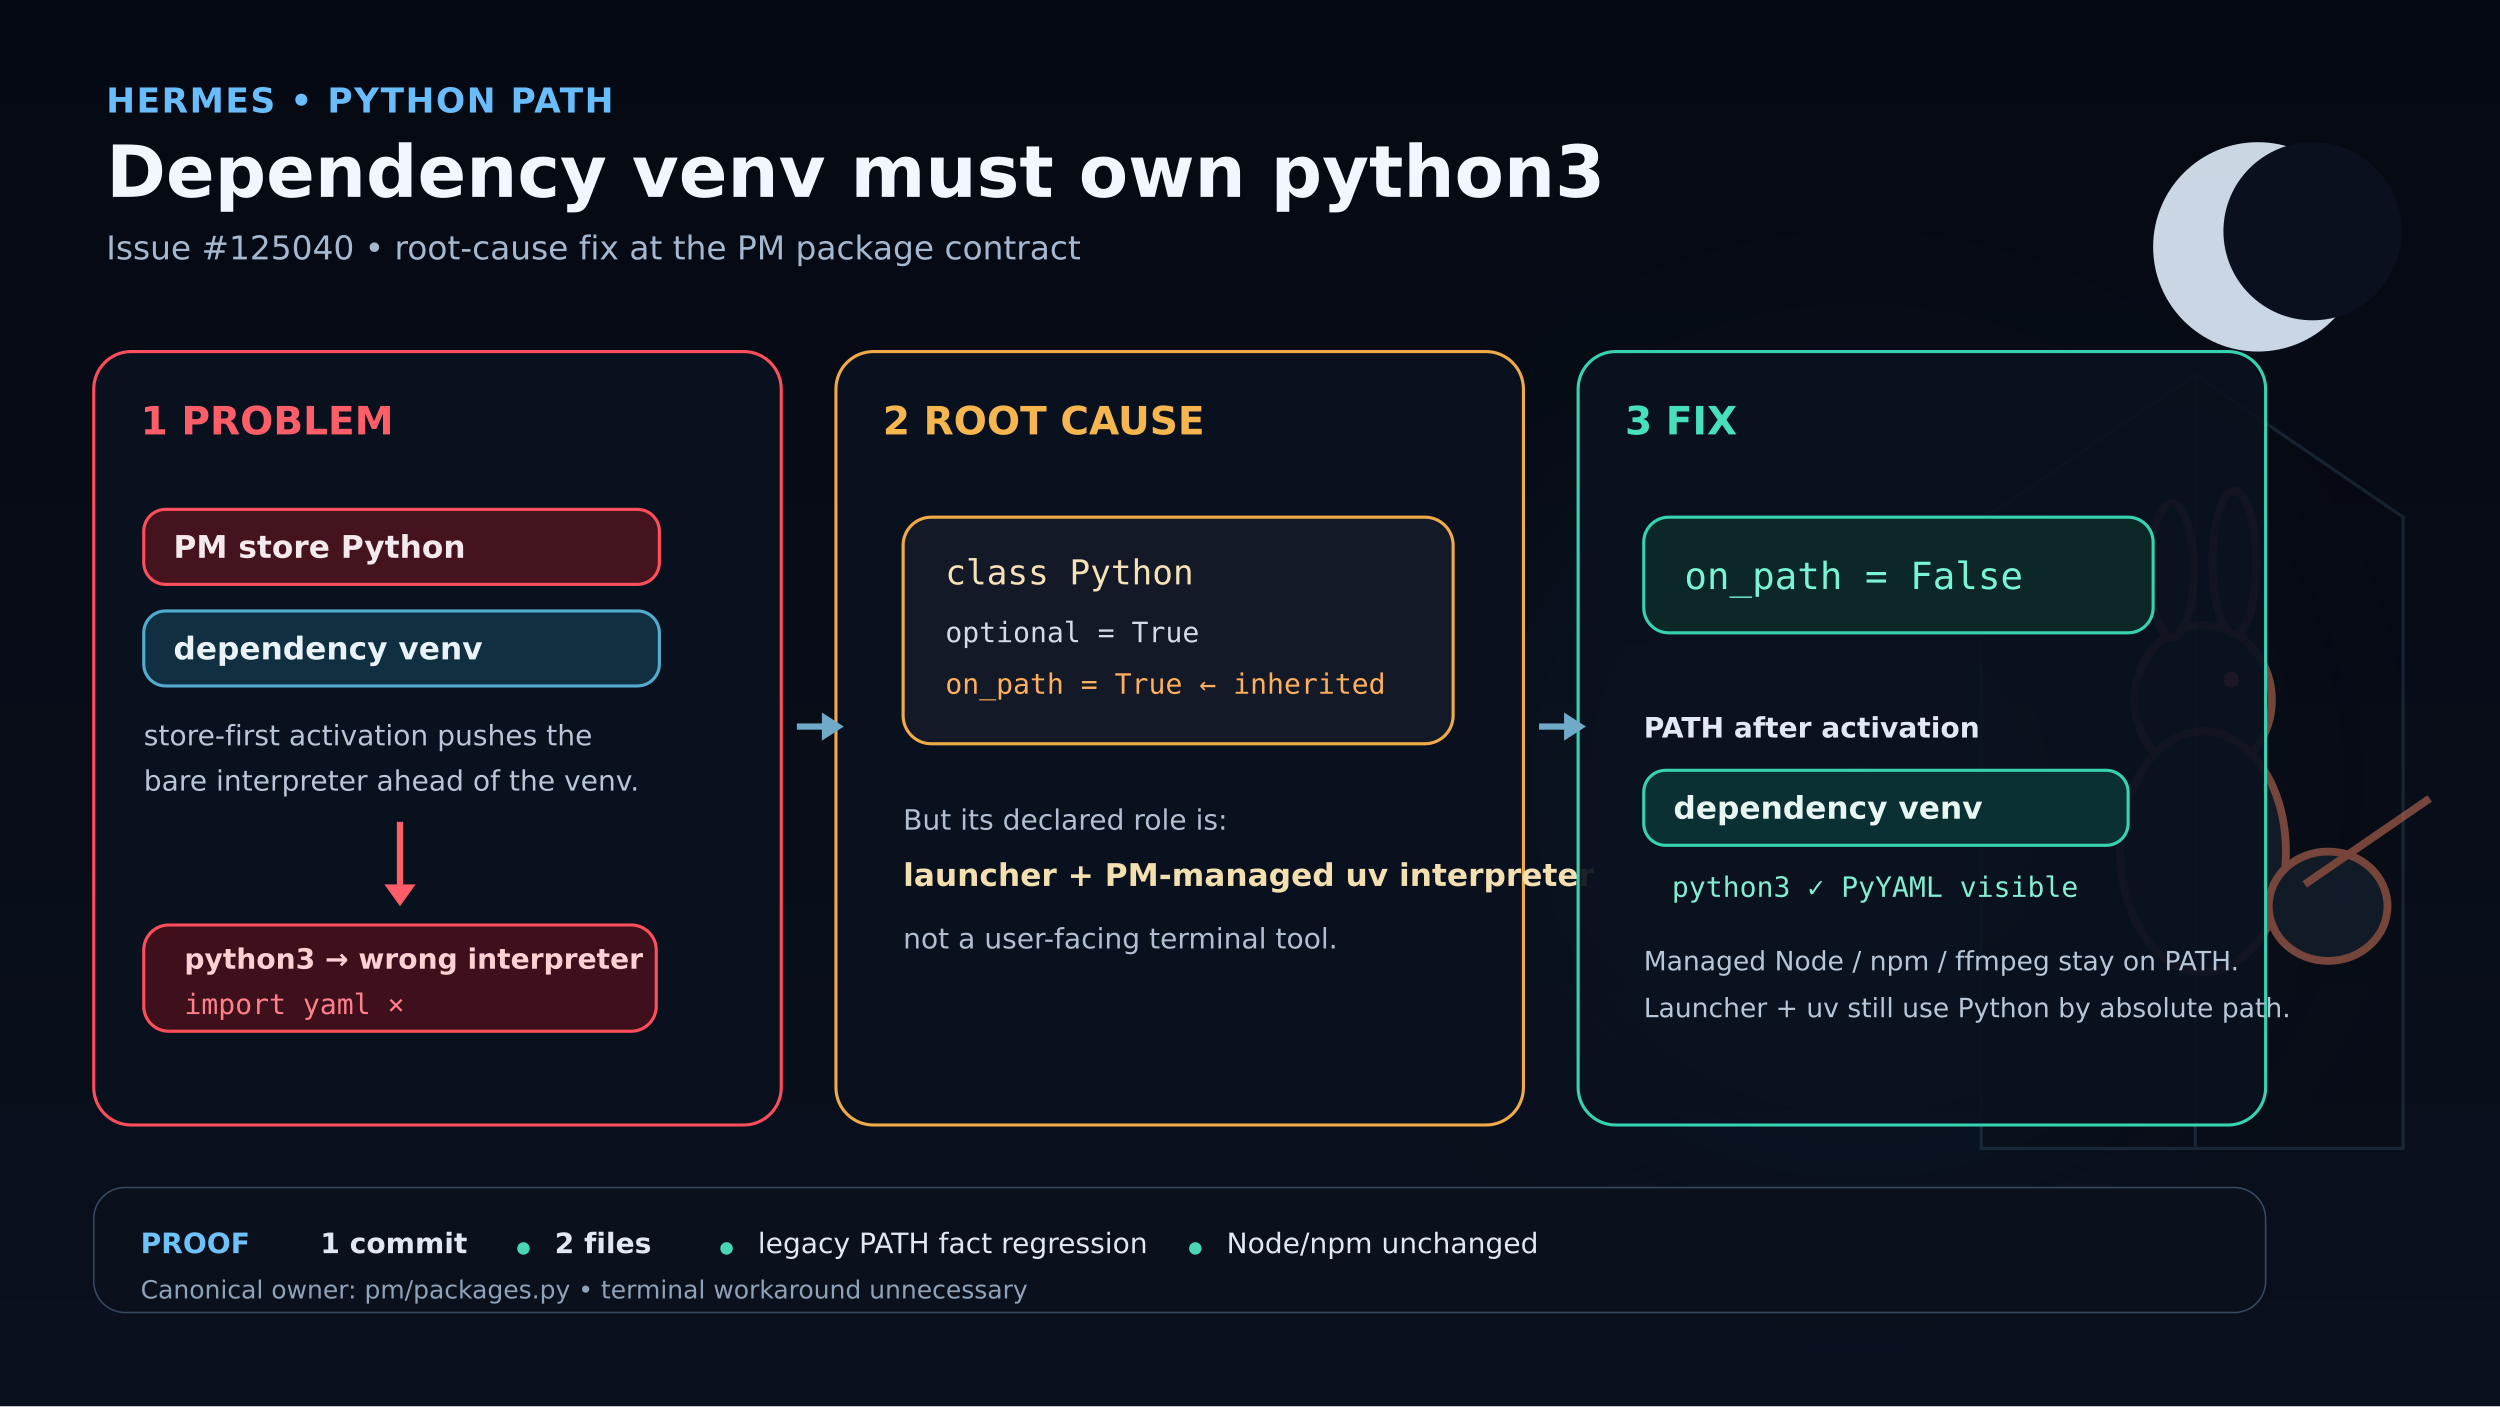
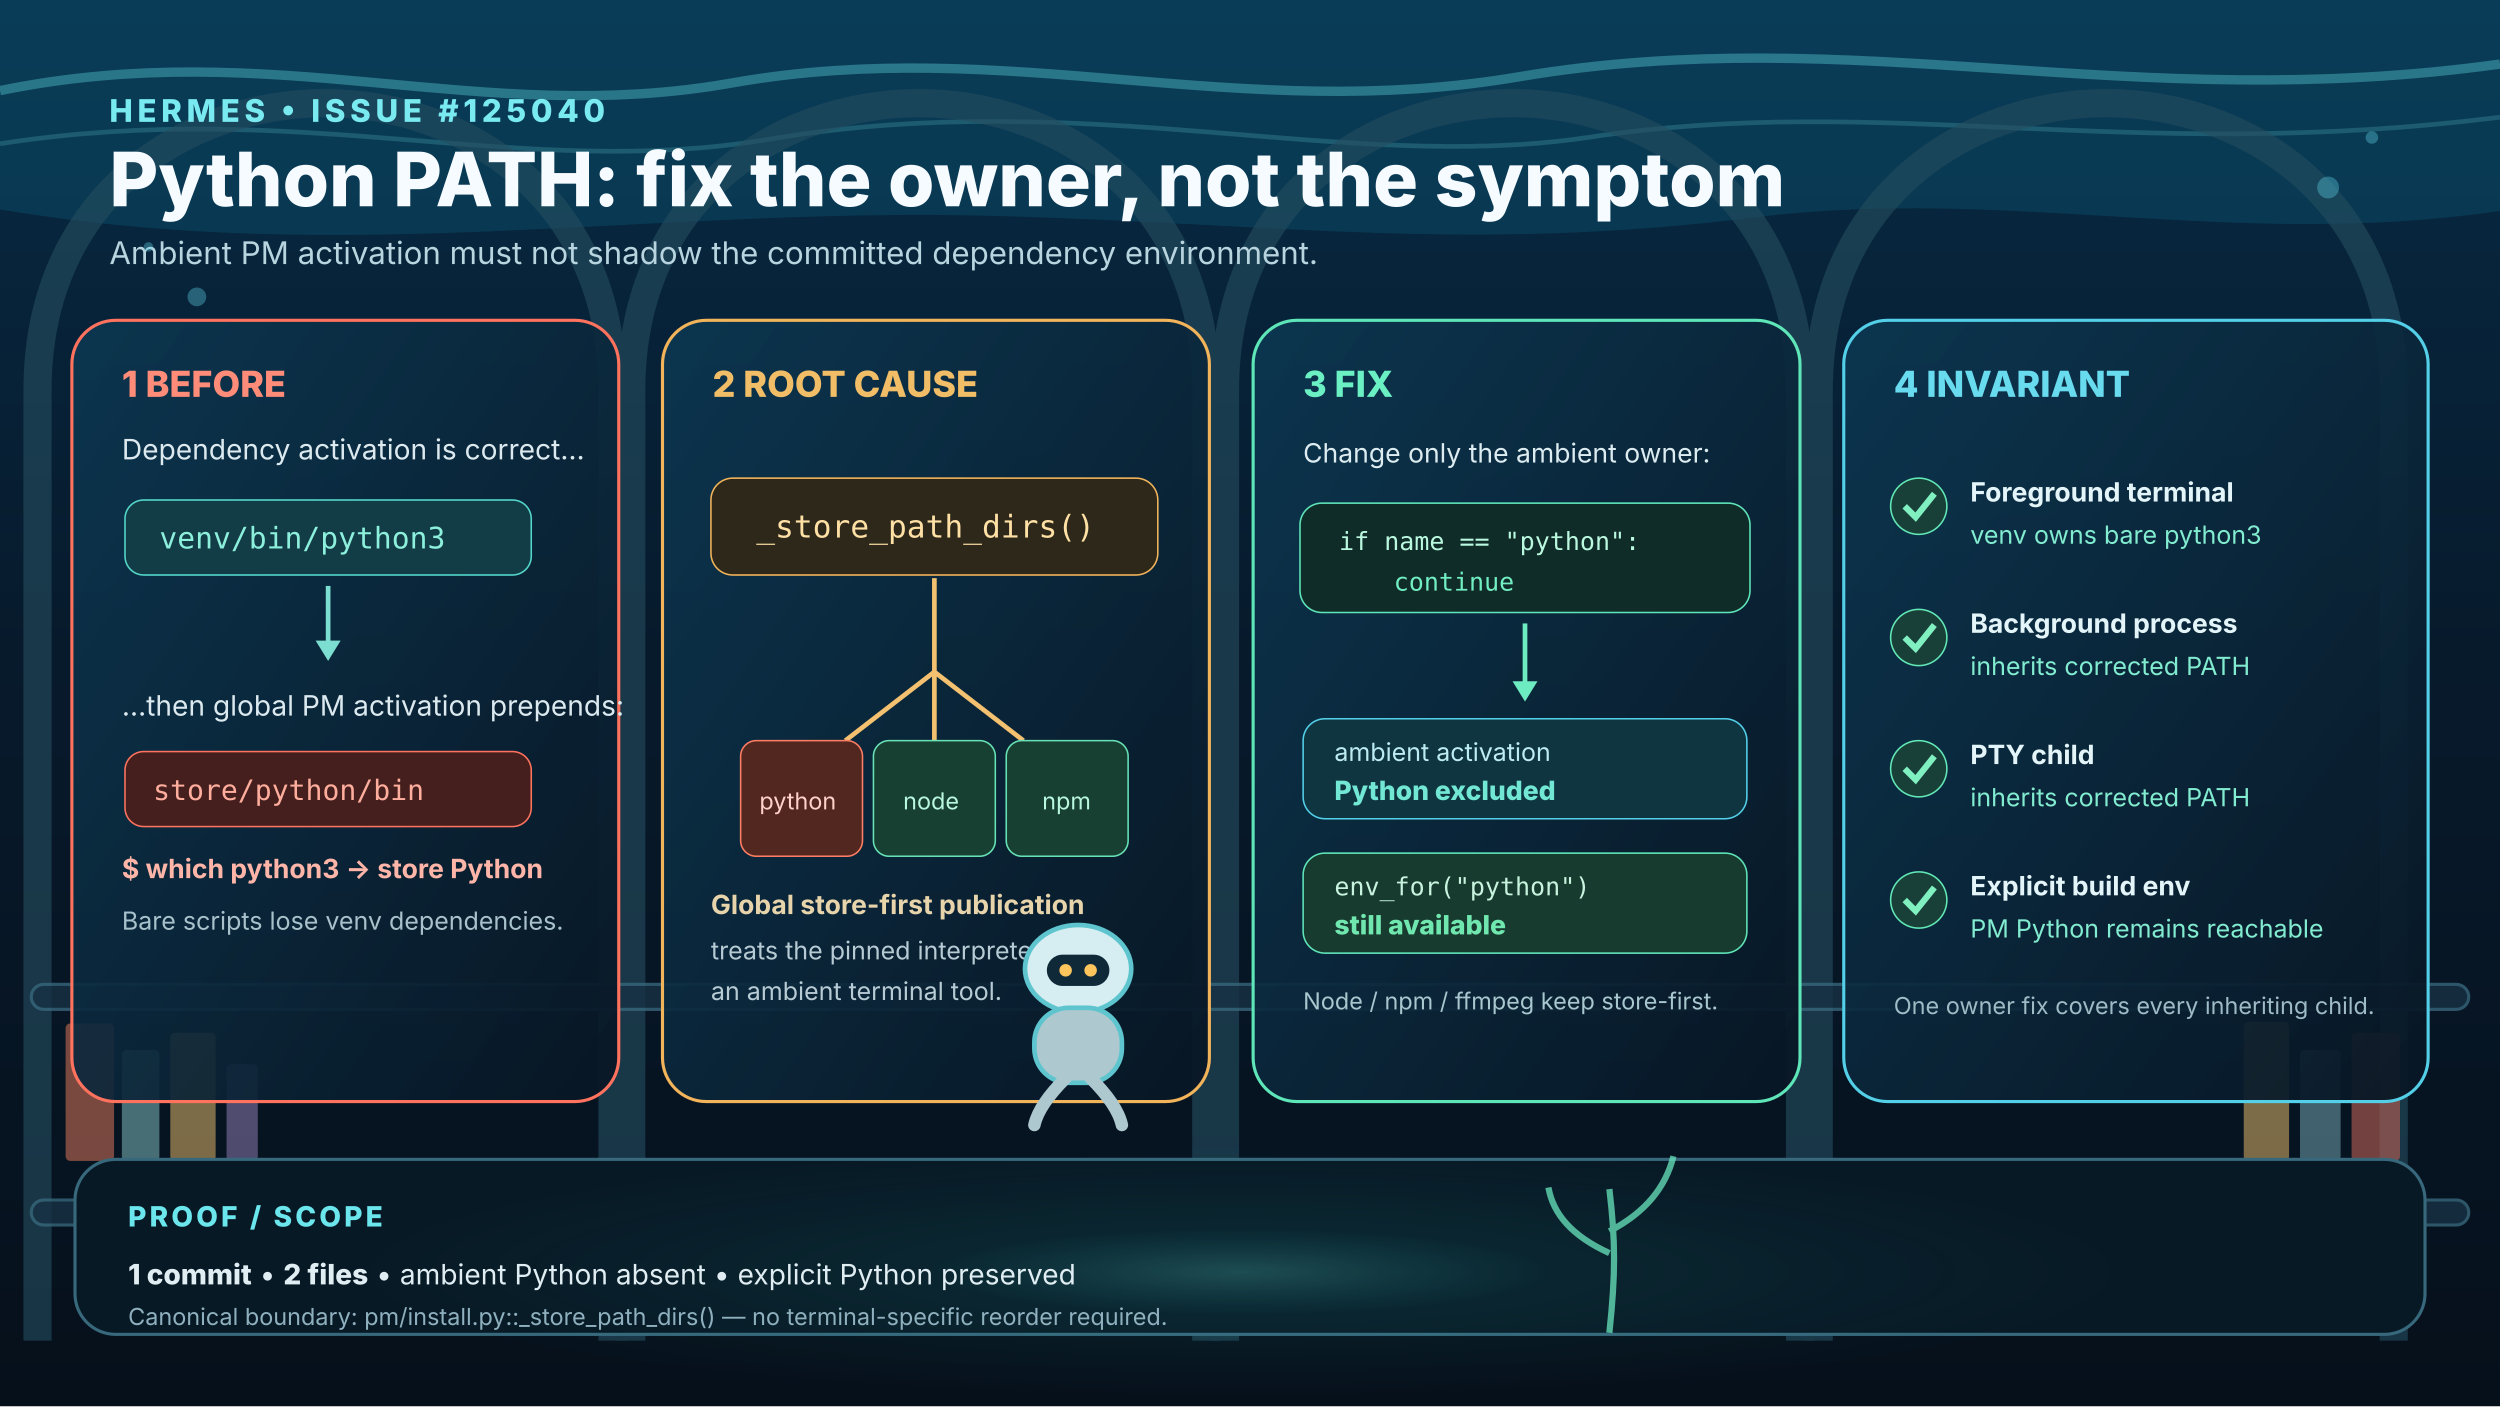
- <svg xmlns="http://www.w3.org/2000/svg" width="1600" height="900" viewBox="0 0 1600 900">
+ <svg xmlns="http://www.w3.org/2000/svg" width="1600" height="900" viewBox="0 0 1600 900" role="img" aria-labelledby="title desc">
  <defs>
-     <linearGradient id="bg" x1="0" y1="0" x2="0" y2="1">
-       <stop stop-color="#050912" />
-       <stop offset="1" stop-color="#0a101e" />
+     <linearGradient id="ocean" x1="0" y1="0" x2="0" y2="1">
+       <stop stop-color="#072b45" />
+       <stop offset=".46" stop-color="#071a2c" />
+       <stop offset="1" stop-color="#06101b" />
    </linearGradient>
-     <radialGradient id="glow">
-       <stop stop-color="#186784" stop-opacity=".22" />
-       <stop offset="1" stop-color="#07101d" stop-opacity="0" />
+     <linearGradient id="glass" x1="0" y1="0" x2="1" y2="1">
+       <stop stop-color="#0c3852" stop-opacity=".86" />
+       <stop offset="1" stop-color="#081624" stop-opacity=".94" />
+     </linearGradient>
+     <linearGradient id="soil" x1="0" y1="0" x2="0" y2="1">
+       <stop stop-color="#55331e" />
+       <stop offset="1" stop-color="#26170f" />
+     </linearGradient>
+     <radialGradient id="cyanGlow">
+       <stop stop-color="#67f4e6" stop-opacity=".85" />
+       <stop offset=".35" stop-color="#2bc8c0" stop-opacity=".26" />
+       <stop offset="1" stop-color="#2bc8c0" stop-opacity="0" />
+     </radialGradient>
+     <radialGradient id="amberGlow">
+       <stop stop-color="#ffcb70" stop-opacity=".9" />
+       <stop offset="1" stop-color="#ff9b42" stop-opacity="0" />
    </radialGradient>
    <filter id="soft">
-       <feGaussianBlur stdDeviation="20" />
+       <feGaussianBlur stdDeviation="18" />
+     </filter>
+     <filter id="smallGlow">
+       <feGaussianBlur stdDeviation="5" />
    </filter>
  </defs>
-   <rect width="1600" height="900" fill="url(#bg)" />
-   <circle cx="1190" cy="500" r="390" fill="url(#glow)" />
-   <g opacity=".14" stroke="#7fb8d0" stroke-width="2">
-     <path d="M1268 735V333l137-93 133 91v404z" />
-     <path d="M1405 240v495" />
+   <rect width="1600" height="900" fill="url(#ocean)" />
+   <path d="M0 0h1600v135c-170 25-315-16-476 4-184 23-304 4-493-1C410 133 220 171 0 134z" fill="#0b5470" opacity=".42" />
+   <path d="M0 58c176-36 307 24 469-5 176-31 323 27 504-4 214-36 390 25 627-8" fill="none" stroke="#67e6ec" stroke-opacity=".35" stroke-width="6" />
+   <path d="M0 92c193-30 334 24 493-3 202-34 367 22 523-1 190-29 346 17 584-13" fill="none" stroke="#79f2ef" stroke-opacity=".18" stroke-width="3" />
+   <g fill="none" stroke="#244c5e" stroke-width="18" opacity=".62">
+     <path d="M24 858V250c0-125 96-184 184-184s184 59 184 184v608" />
+     <path d="M404 858V250c0-125 96-184 184-184s184 59 184 184v608" />
+     <path d="M784 858V250c0-125 96-184 184-184s184 59 184 184v608" />
+     <path d="M1164 858V250c0-125 96-184 184-184s184 59 184 184v608" />
  </g>
-   <circle cx="1445" cy="158" r="67" fill="#dbe7f4" opacity=".92" />
-   <circle cx="1480" cy="148" r="57" fill="#0a101e" />
-   <g opacity=".62" fill="#172332" stroke="#b96851" stroke-width="5">
-     <ellipse cx="1410" cy="448" rx="44" ry="48" />
-     <ellipse cx="1390" cy="365" rx="14" ry="43" />
-     <ellipse cx="1430" cy="360" rx="14" ry="46" />
-     <ellipse cx="1410" cy="545" rx="53" ry="77" />
-     <ellipse cx="1490" cy="580" rx="38" ry="35" />
-     <path d="M1475 566l80-55" />
+   <g fill="#173143" stroke="#37677c" stroke-width="2" opacity=".8">
+     <rect x="20" y="630" width="1560" height="16" rx="8" />
+     <rect x="20" y="768" width="1560" height="16" rx="8" />
  </g>
-   <circle cx="1428" cy="435" r="5" fill="#ff4f63" />
-   <g font-family="DejaVu Sans,Arial,sans-serif">
-     <text x="68" y="72" fill="#6abdfd" font-size="22" font-weight="700" letter-spacing="1">HERMES • PYTHON PATH</text>
-     <text x="68" y="126" fill="#f2f7ff" font-size="46" font-weight="700">Dependency venv must own python3</text>
-     <text x="68" y="166" fill="#a6b8d0" font-size="21">Issue #125040 • root-cause fix at the PM package contract</text>
+   <g opacity=".62">
+     <rect x="42" y="655" width="31" height="88" rx="3" fill="#c06953" />
+     <rect x="78" y="672" width="24" height="71" rx="3" fill="#6fa5a8" />
+     <rect x="109" y="661" width="29" height="82" rx="3" fill="#c6a260" />
+     <rect x="145" y="681" width="20" height="62" rx="3" fill="#7c6e9e" />
+     <rect x="1436" y="654" width="29" height="89" rx="3" fill="#c6a260" />
+     <rect x="1472" y="672" width="26" height="71" rx="3" fill="#658f9d" />
+     <rect x="1505" y="661" width="31" height="82" rx="3" fill="#b65e52" />
+   </g>
+   <g font-family="Inter,DejaVu Sans,Arial,sans-serif">
+     <text x="70" y="78" fill="#78eaf0" font-size="20" font-weight="800" letter-spacing="3">HERMES • ISSUE #125040</text>
+     <text x="70" y="132" fill="#f5fbff" font-size="48" font-weight="800">Python PATH: fix the owner, not the symptom</text>
+     <text x="70" y="169" fill="#b7d4df" font-size="20">Ambient PM activation must not shadow the committed dependency environment.</text>
+   </g>
+   <g font-family="Inter,DejaVu Sans,Arial,sans-serif">
+     <rect x="46" y="205" width="350" height="500" rx="28" fill="url(#glass)" stroke="#ff725e" stroke-width="2" />
+     <rect x="424" y="205" width="350" height="500" rx="28" fill="url(#glass)" stroke="#f2b45a" stroke-width="2" />
+     <rect x="802" y="205" width="350" height="500" rx="28" fill="url(#glass)" stroke="#5ee5b8" stroke-width="2" />
+     <rect x="1180" y="205" width="374" height="500" rx="28" fill="url(#glass)" stroke="#53cfe8" stroke-width="2" />
+     <text x="78" y="254" fill="#ff8c78" font-size="23" font-weight="800">1  BEFORE</text>
+     <text x="456" y="254" fill="#f2bd67" font-size="23" font-weight="800">2  ROOT CAUSE</text>
+     <text x="834" y="254" fill="#6af0c3" font-size="23" font-weight="800">3  FIX</text>
+     <text x="1212" y="254" fill="#69dbef" font-size="23" font-weight="800">4  INVARIANT</text>
+     <text x="78" y="294" fill="#dceaf0" font-size="18">Dependency activation is correct…</text>
+     <rect x="80" y="320" width="260" height="48" rx="12" fill="#123d47" stroke="#54d7ca" />
+     <text x="102" y="351" fill="#8cf0dc" font-size="19" font-family="monospace">venv/bin/python3</text>
+     <path d="M210 375v44" stroke="#7bded0" stroke-width="3" />
+     <path d="M202 410l8 13 8-13z" fill="#7bded0" />
+     <text x="78" y="458" fill="#dceaf0" font-size="18">…then global PM activation prepends:</text>
+     <rect x="80" y="481" width="260" height="48" rx="12" fill="#451f1d" stroke="#ff725e" />
+     <text x="98" y="512" fill="#ffad9d" font-size="18" font-family="monospace">store/python/bin</text>
+     <text x="78" y="562" fill="#ffb5a7" font-size="17" font-weight="700">$ which python3 → store Python</text>
+     <text x="78" y="595" fill="#a8c1cb" font-size="16">Bare scripts lose venv dependencies.</text>
+     <rect x="455" y="306" width="286" height="62" rx="14" fill="#2d281a" stroke="#f2b45a" />
+     <text x="484" y="344" fill="#ffe0a5" font-size="20" font-family="monospace">_store_path_dirs()</text>
+     <path d="M598 370v60M598 430l-57 44M598 430l0 44M598 430l57 44" fill="none" stroke="#f3c170" stroke-width="3" />
    <g>
-       <rect x="60" y="225" width="440" height="495" rx="24" fill="#0a121f" fill-opacity=".92" stroke="#ff4e5b" stroke-width="2" />
-       <text x="90" y="278" fill="#ff5e69" font-size="25" font-weight="700">1  PROBLEM</text>
-       <rect x="92" y="326" width="330" height="48" rx="14" fill="#45131e" stroke="#ff4e5b" stroke-width="2" />
-       <text x="111" y="357" fill="#f4e9ed" font-size="20" font-weight="700">PM store Python</text>
-       <rect x="92" y="391" width="330" height="48" rx="14" fill="#102f41" stroke="#54abd0" stroke-width="2" />
-       <text x="111" y="422" fill="#e9f2f8" font-size="20" font-weight="700">dependency venv</text>
-       <text x="92" y="477" fill="#b9c5d8" font-size="18">store-first activation pushes the</text>
-       <text x="92" y="506" fill="#b9c5d8" font-size="18">bare interpreter ahead of the venv.</text>
-       <path d="M256 526v50" stroke="#ff5e69" stroke-width="4" />
-       <path d="M246 566l10 14 10-14z" fill="#ff5e69" />
-       <rect x="92" y="592" width="328" height="68" rx="16" fill="#3d101b" stroke="#ff4e5b" stroke-width="2" />
-       <text x="118" y="620" fill="#ffd0d4" font-size="18" font-weight="700">python3 → wrong interpreter</text>
-       <text x="118" y="649" fill="#ff7f8b" font-size="18" font-family="monospace">import yaml  ×</text>
+       <rect x="474" y="474" width="78" height="74" rx="10" fill="#52271f" stroke="#ff7d63" />
+       <text x="486" y="518" fill="#ffd2c9" font-size="15">python</text>
+       <rect x="559" y="474" width="78" height="74" rx="10" fill="#174033" stroke="#67e2b5" />
+       <text x="578" y="518" fill="#b9f7df" font-size="15">node</text>
+       <rect x="644" y="474" width="78" height="74" rx="10" fill="#174033" stroke="#67e2b5" />
+       <text x="667" y="518" fill="#b9f7df" font-size="15">npm</text>
    </g>
+     <text x="455" y="585" fill="#e7d4ab" font-size="17" font-weight="700">Global store-first publication</text>
+     <text x="455" y="614" fill="#b7cbd4" font-size="16">treats the pinned interpreter like</text>
+     <text x="455" y="640" fill="#b7cbd4" font-size="16">an ambient terminal tool.</text>
+     <g transform="translate(690 620)">
+       <ellipse cx="0" cy="0" rx="34" ry="28" fill="#d6edf1" stroke="#5ec5cf" stroke-width="3" />
+       <rect x="-28" y="25" width="56" height="48" rx="22" fill="#adc8ce" stroke="#5ec5cf" stroke-width="3" />
+       <rect x="-20" y="-9" width="40" height="20" rx="10" fill="#102939" />
+       <circle cx="-8" cy="1" r="4" fill="#ffc55d" />
+       <circle cx="8" cy="1" r="4" fill="#ffc55d" />
+       <path d="M-8 70c-11 11-18 21-20 30M8 70c11 11 18 21 20 30" stroke="#adc8ce" stroke-width="8" stroke-linecap="round" />
+     </g>
+     <text x="834" y="296" fill="#dcecf0" font-size="17">Change only the ambient owner:</text>
+     <rect x="832" y="322" width="288" height="70" rx="14" fill="#102c29" stroke="#5ee5b8" />
+     <text x="857" y="352" fill="#baf9df" font-size="16" font-family="monospace">if name == "python":</text>
+     <text x="892" y="378" fill="#72efc2" font-size="16" font-family="monospace">continue</text>
+     <path d="M976 399v46" stroke="#6debc1" stroke-width="3" />
+     <path d="M968 436l8 13 8-13z" fill="#6debc1" />
+     <rect x="834" y="460" width="284" height="64" rx="14" fill="#0e3540" stroke="#53cfe8" />
+     <text x="854" y="487" fill="#bdebf2" font-size="16">ambient activation</text>
+     <text x="854" y="512" fill="#71e7d4" font-size="17" font-weight="800">Python excluded</text>
+     <rect x="834" y="546" width="284" height="64" rx="14" fill="#183b2f" stroke="#5ee5b8" />
+     <text x="854" y="573" fill="#c8f4df" font-size="16" font-family="monospace">env_for("python")</text>
+     <text x="854" y="598" fill="#71e7b0" font-size="17" font-weight="800">still available</text>
+     <text x="834" y="646" fill="#a8c7cf" font-size="15">Node / npm / ffmpeg keep store-first.</text>
    <g>
-       <rect x="535" y="225" width="440" height="495" rx="24" fill="#0a121f" fill-opacity=".92" stroke="#f0aa48" stroke-width="2" />
-       <text x="565" y="278" fill="#f5b650" font-size="25" font-weight="700">2  ROOT CAUSE</text>
-       <rect x="578" y="331" width="352" height="145" rx="18" fill="#141927" stroke="#f0aa48" stroke-width="2" />
-       <text x="605" y="374" fill="#f7e1b8" font-size="22" font-family="monospace">class Python</text>
-       <text x="605" y="411" fill="#d2dbe8" font-size="18" font-family="monospace">optional = True</text>
-       <text x="605" y="444" fill="#ffb05c" font-size="18" font-family="monospace">on_path = True  ← inherited</text>
-       <text x="578" y="531" fill="#b2bfd2" font-size="18">But its declared role is:</text>
-       <text x="578" y="567" fill="#f4dfb0" font-size="20" font-weight="700">launcher + PM-managed uv interpreter</text>
-       <text x="578" y="607" fill="#b2bfd2" font-size="18">not a user-facing terminal tool.</text>
+       <circle cx="1228" cy="324" r="18" fill="#183f38" stroke="#62e8b5" />
+       <path d="M1219 324l7 7 12-15" fill="none" stroke="#81f0c1" stroke-width="4" />
+       <text x="1261" y="321" fill="#e3f5f8" font-size="17" font-weight="700">Foreground terminal</text>
+       <text x="1261" y="348" fill="#82ecd0" font-size="16">venv owns bare python3</text>
+       <circle cx="1228" cy="408" r="18" fill="#183f38" stroke="#62e8b5" />
+       <path d="M1219 408l7 7 12-15" fill="none" stroke="#81f0c1" stroke-width="4" />
+       <text x="1261" y="405" fill="#e3f5f8" font-size="17" font-weight="700">Background process</text>
+       <text x="1261" y="432" fill="#82ecd0" font-size="16">inherits corrected PATH</text>
+       <circle cx="1228" cy="492" r="18" fill="#183f38" stroke="#62e8b5" />
+       <path d="M1219 492l7 7 12-15" fill="none" stroke="#81f0c1" stroke-width="4" />
+       <text x="1261" y="489" fill="#e3f5f8" font-size="17" font-weight="700">PTY child</text>
+       <text x="1261" y="516" fill="#82ecd0" font-size="16">inherits corrected PATH</text>
+       <circle cx="1228" cy="576" r="18" fill="#183f38" stroke="#62e8b5" />
+       <path d="M1219 576l7 7 12-15" fill="none" stroke="#81f0c1" stroke-width="4" />
+       <text x="1261" y="573" fill="#e3f5f8" font-size="17" font-weight="700">Explicit build env</text>
+       <text x="1261" y="600" fill="#82ecd0" font-size="16">PM Python remains reachable</text>
    </g>
-     <g>
-       <rect x="1010" y="225" width="440" height="495" rx="24" fill="#0a121f" fill-opacity=".92" stroke="#37d2b0" stroke-width="2" />
-       <text x="1040" y="278" fill="#48e0bc" font-size="25" font-weight="700">3  FIX</text>
-       <rect x="1052" y="331" width="326" height="74" rx="16" fill="#0b2826" stroke="#37d2b0" stroke-width="2" />
-       <text x="1078" y="377" fill="#79f4d4" font-size="24" font-family="monospace">on_path = False</text>
-       <text x="1052" y="472" fill="#e1eaf4" font-size="18" font-weight="700">PATH after activation</text>
-       <rect x="1052" y="493" width="310" height="48" rx="14" fill="#0b3033" stroke="#37d2b0" stroke-width="2" />
-       <text x="1071" y="524" fill="#e9f7f4" font-size="20" font-weight="700">dependency venv</text>
-       <text x="1070" y="574" fill="#83eed1" font-size="18" font-family="monospace">python3  ✓  PyYAML visible</text>
-       <text x="1052" y="621" fill="#b7c6d8" font-size="17">Managed Node / npm / ffmpeg stay on PATH.</text>
-       <text x="1052" y="651" fill="#b7c6d8" font-size="17">Launcher + uv still use Python by absolute path.</text>
-     </g>
-     <path d="M510 465h18" stroke="#70aac8" stroke-width="4" />
-     <path d="M526 456l14 9-14 9z" fill="#70aac8" />
-     <path d="M985 465h18" stroke="#70aac8" stroke-width="4" />
-     <path d="M1001 456l14 9-14 9z" fill="#70aac8" />
-     <rect x="60" y="760" width="1390" height="80" rx="20" fill="#0b111c" stroke="#4d6884" stroke-opacity=".65" />
-     <text x="90" y="802" fill="#6ec1f9" font-size="18" font-weight="700">PROOF</text>
-     <text x="205" y="802" fill="#e0e8f3" font-size="18" font-weight="700">1 commit</text>
-     <circle cx="335" cy="799" r="4" fill="#48d6b4" />
-     <text x="355" y="802" fill="#e0e8f3" font-size="18" font-weight="700">2 files</text>
-     <circle cx="465" cy="799" r="4" fill="#48d6b4" />
-     <text x="485" y="802" fill="#e0e8f3" font-size="18">legacy PATH fact regression</text>
-     <circle cx="765" cy="799" r="4" fill="#48d6b4" />
-     <text x="785" y="802" fill="#e0e8f3" font-size="18">Node/npm unchanged</text>
-     <text x="90" y="831" fill="#8fa2ba" font-size="16">Canonical owner: pm/packages.py • terminal workaround unnecessary</text>
+     <text x="1212" y="649" fill="#9ebbc6" font-size="15">One owner fix covers every inheriting child.</text>
+   </g>
+   <rect x="48" y="742" width="1504" height="112" rx="26" fill="#071925" stroke="#37687b" stroke-width="2" />
+   <ellipse cx="794" cy="814" rx="560" ry="80" fill="url(#cyanGlow)" opacity=".28" />
+   <g font-family="Inter,DejaVu Sans,Arial,sans-serif">
+     <text x="82" y="785" fill="#6be6ed" font-size="18" font-weight="800" letter-spacing="2">PROOF / SCOPE</text>
+     <text x="82" y="822" fill="#e0edf2" font-size="18">
+       <tspan font-weight="800">1 commit</tspan>  •  <tspan font-weight="800">2 files</tspan>  •  ambient Python absent  •  explicit Python preserved</text>
+     <text x="82" y="848" fill="#8fb0be" font-size="15">Canonical boundary: pm/install.py::_store_path_dirs() — no terminal-specific reorder required.</text>
+   </g>
+   <g stroke="#68e5be" stroke-width="4" fill="none" opacity=".75">
+     <path d="M1030 853c4-38 4-58 0-92M1030 802c-24-11-36-25-39-42M1030 788c23-12 36-28 41-48" />
+   </g>
+   <g fill="#62d8ea" opacity=".35">
+     <circle cx="1490" cy="120" r="7" />
+     <circle cx="1518" cy="88" r="4" />
+     <circle cx="126" cy="190" r="6" />
+     <circle cx="95" cy="158" r="3" />
  </g>
</svg>
